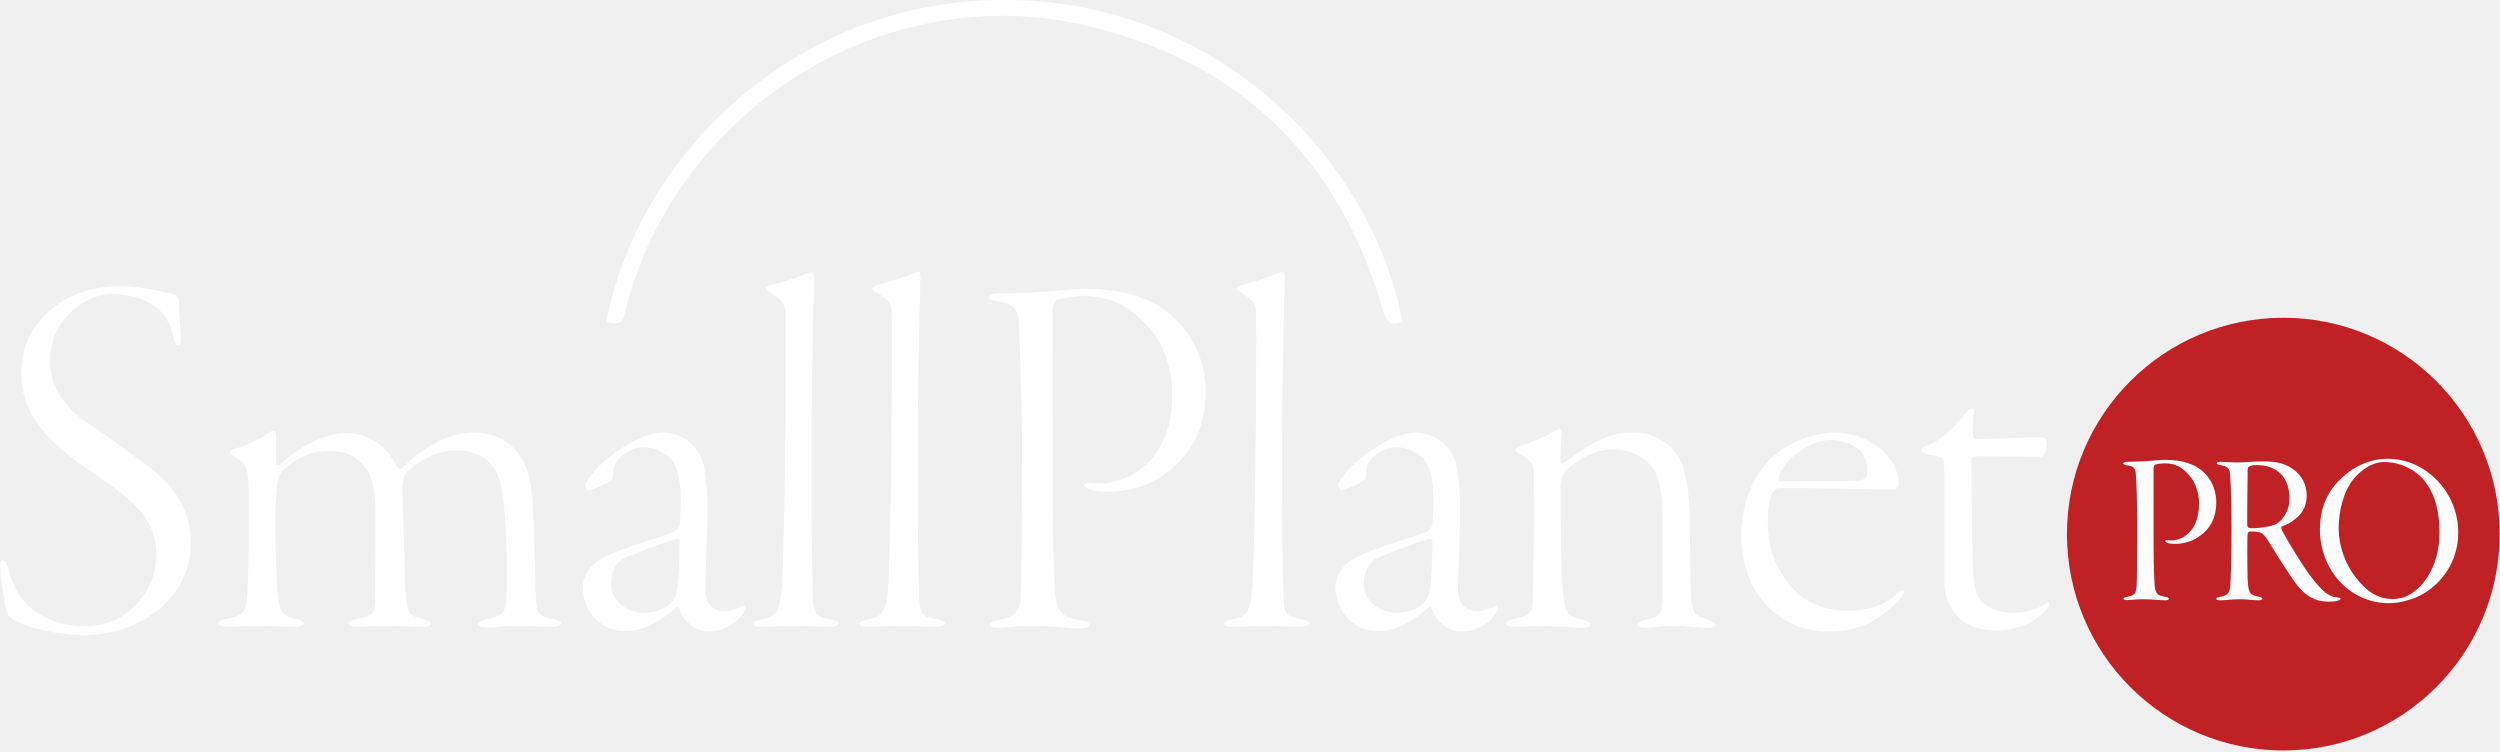
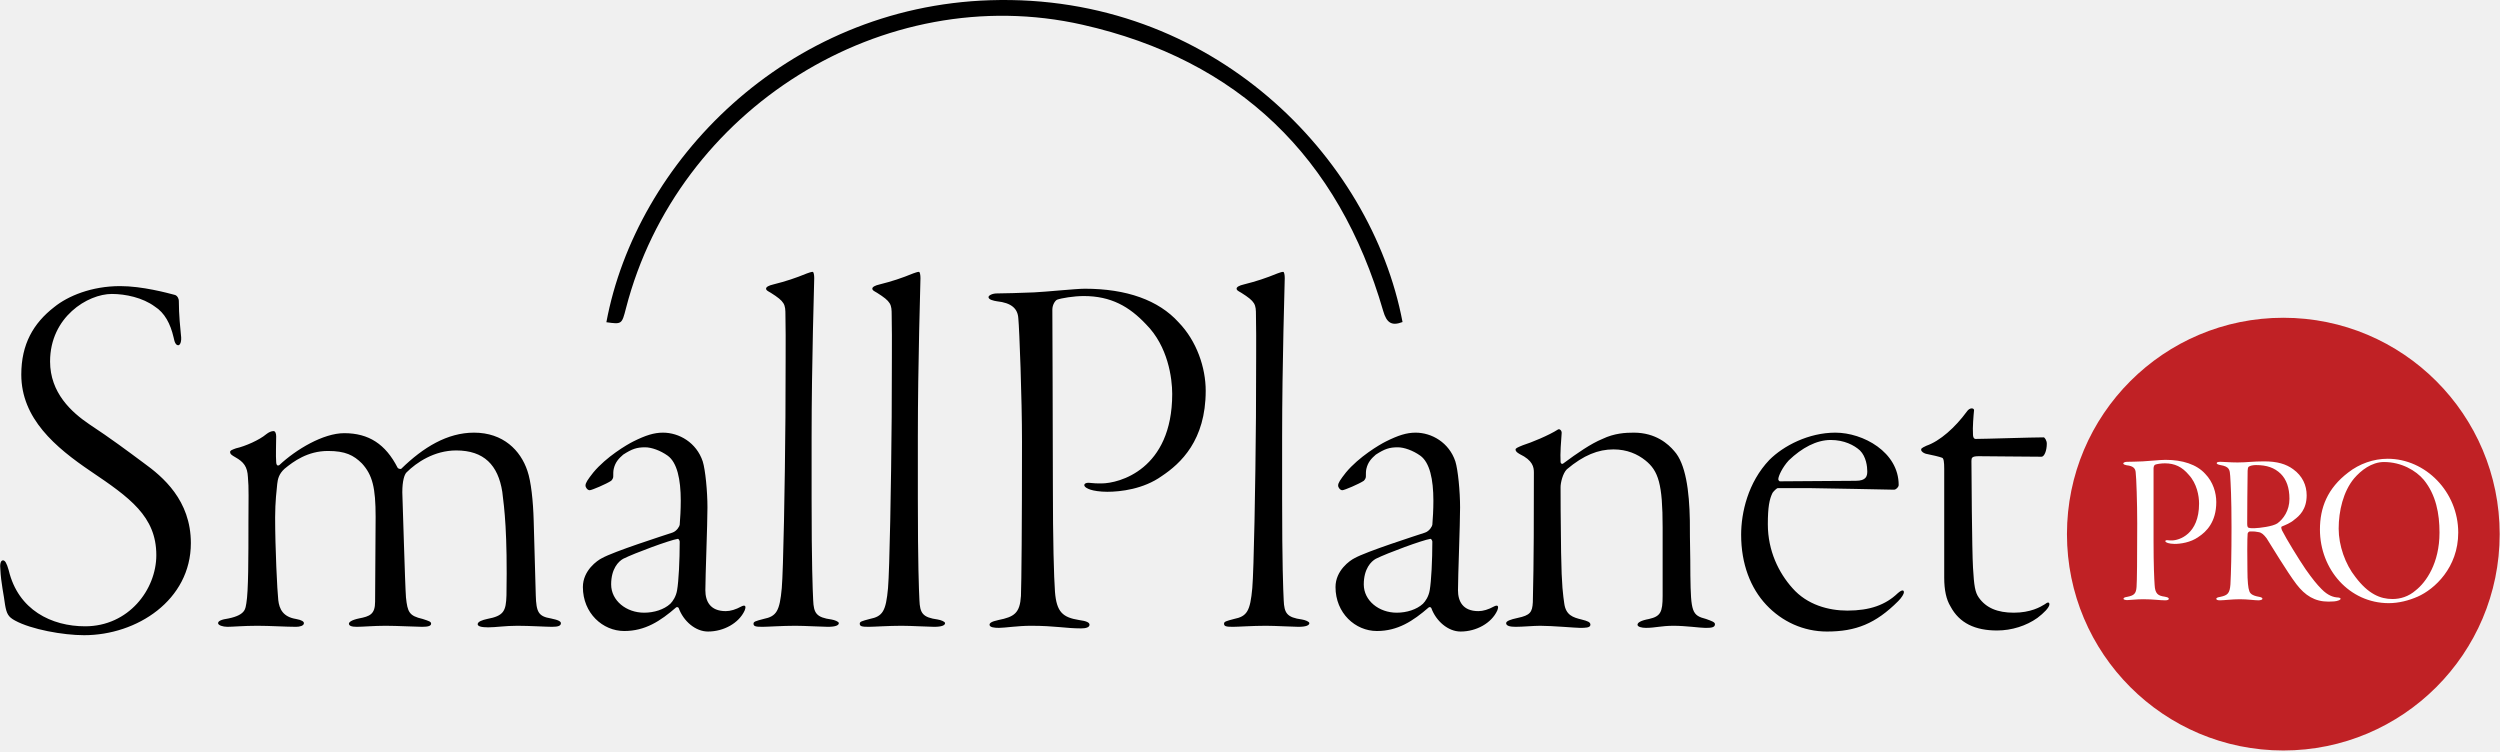
<svg xmlns="http://www.w3.org/2000/svg" xml:space="preserve" fill-rule="evenodd" stroke-linejoin="round" stroke-miterlimit="2" clip-rule="evenodd" viewBox="0 0 1388 417">
-   <path fill="#fff" fill-rule="nonzero" d="M97.25 163.784c1.454.581 2.035 2.325 2.035 3.196 0 7.846.872 15.982 1.162 18.888.581 4.068-.581 5.812-1.453 5.812-1.163 0-2.034-1.163-2.615-4.359-1.744-7.555-4.94-13.658-10.46-17.144-6.684-4.94-16.274-6.975-23.829-6.975-13.367 0-34.289 12.785-34.289 37.486 0 17.434 11.914 28.186 21.794 34.87 11.914 7.846 21.212 14.82 30.221 21.503 10.46 7.555 26.152 20.632 26.152 44.459 0 31.674-29.93 51.142-59.279 51.142-11.623 0-29.349-3.194-38.357-8.135-3.778-2.034-4.65-3.778-5.522-8.717-.58-4.941-2.324-12.495-2.614-19.761-.29-2.324 0-4.94 1.453-4.94 1.161 0 2.033 1.453 3.196 5.522 5.231 22.083 23.828 31.092 42.426 31.092 24.117 0 39.519-20.342 39.519-39.52 0-21.503-14.82-31.964-36.324-46.493-19.76-13.368-38.647-29.35-38.647-53.758 0-16.853 6.683-28.477 18.307-37.484 7.554-6.103 20.631-11.625 36.613-11.625 12.205 0 26.154 3.778 30.511 4.941Zm292.912 92.406c1.453 4.649 2.615 16.562 2.615 25.571 0 9.299-1.162 38.357-1.162 45.912 0 6.102 2.615 11.623 11.333 11.623 2.615 0 5.521-.872 8.718-2.615 1.743-.871 2.905-.581 1.743 2.324-3.197 6.974-11.623 11.624-20.341 11.624-6.974 0-13.658-5.812-16.272-13.076-.292-.581-1.163-.581-1.453-.291-8.718 7.555-17.145 13.076-28.769 13.076-11.914 0-22.955-9.879-22.955-24.408 0-9.299 8.136-14.821 10.46-15.983 6.683-3.777 33.999-12.496 39.228-14.238 2.617-.873 4.069-3.778 4.069-4.359.291-3.488.581-8.428.581-13.367 0-11.914-2.033-21.212-7.264-24.991-4.068-2.905-9.008-4.649-12.495-4.649-4.65 0-7.265.873-12.205 4.068-2.324 2.035-4.358 4.069-5.231 7.846-.29 1.163-.29 2.617-.29 4.359 0 .872-.581 1.744-1.162 2.324-2.615 1.744-10.751 5.231-11.914 5.231-1.163 0-2.325-1.453-2.325-2.616 0-1.451 1.162-3.195 4.359-7.264 7.265-8.716 18.597-15.4 22.085-17.145 6.973-3.487 11.623-4.938 16.563-4.938 9.008 0 18.597 5.519 22.084 15.982Zm417.858 0c1.454 4.649 2.616 16.562 2.616 25.571 0 9.299-1.162 38.357-1.162 45.912 0 6.102 2.615 11.623 11.332 11.623 2.616 0 5.521-.872 8.717-2.615 1.744-.871 2.905-.581 1.744 2.324-3.197 6.974-11.623 11.624-20.341 11.624-6.974 0-13.658-5.812-16.274-13.076-.29-.581-1.161-.581-1.451-.291-8.718 7.555-17.145 13.076-28.769 13.076-11.914 0-22.956-9.879-22.956-24.408 0-9.299 8.137-14.821 10.462-15.983 6.683-3.777 33.997-12.496 39.228-14.238 2.615-.873 4.068-3.778 4.068-4.359.291-3.488.582-8.428.582-13.367 0-11.914-2.035-21.212-7.265-24.991-4.068-2.905-9.008-4.649-12.495-4.649-4.649 0-7.265.873-12.205 4.068-2.324 2.035-4.359 4.069-5.23 7.846-.29 1.163-.29 2.617-.29 4.359 0 .872-.582 1.744-1.163 2.324-2.615 1.744-10.751 5.231-11.914 5.231-1.163 0-2.325-1.453-2.325-2.616 0-1.451 1.162-3.195 4.359-7.264 7.265-8.716 18.598-15.4 22.084-17.145 6.974-3.487 11.623-4.938 16.563-4.938 9.008 0 18.598 5.519 22.085 15.982Zm246.128 13.075c0 1.163-1.453 2.617-2.615 2.617-2.035 0-40.683-.873-46.785-.873h-17.725c-.582 0-2.326 1.744-2.906 2.615-1.743 3.487-2.615 7.846-2.615 17.436 0 14.819 6.102 27.023 13.656 35.451 8.138 9.298 20.051 12.494 30.512 12.494 12.495 0 21.213-3.196 27.897-9.589 2.615-2.325 3.486-1.743 3.486-.582 0 .872-1.161 2.907-3.196 4.941-12.496 12.496-23.537 16.854-39.519 16.854-13.077 0-24.99-5.521-33.708-14.82-8.719-9.298-13.948-22.665-13.948-38.939 0-12.203 3.777-29.057 15.692-41.553 7.845-7.845 21.793-15.11 36.612-15.11 15.401 0 35.162 10.752 35.162 29.058Zm28.768 67.416c-2.325-3.777-3.487-9.008-3.487-15.983v-60.442c0-3.775-.29-5.811-1.162-6.101-1.454-.581-5.231-1.454-8.138-2.034-2.034-.291-3.486-1.453-3.486-2.324 0-.582-.29-.872 2.906-2.326 7.554-2.615 15.983-10.169 22.374-18.887 1.744-2.615 4.068-2.034 4.068-.873-.29 2.907-.871 9.591-.581 13.657 0 .873.291 2.326 1.454 2.326 5.23 0 31.092-.871 37.776-.871.581 0 1.743 1.743 1.743 3.485 0 4.07-1.453 7.266-2.906 7.266-10.752 0-27.023-.29-34.87-.29-3.777 0-4.068.871-4.068 2.615 0 4.357.291 49.69.871 59.279.581 10.169 1.162 13.657 3.197 16.562 4.068 5.813 10.461 8.428 19.47 8.428 9.299 0 14.819-3.196 17.144-4.649 1.743-1.454 2.615-1.164 2.615 0 0 1.744-3.196 4.939-6.684 7.555-6.101 4.358-14.239 6.974-22.375 6.974-12.205 0-20.921-4.069-25.861-13.367ZM553.465 162.912c4.358 0 12.786-.291 20.631-.582 6.684-.291 23.247-2.034 28.188-2.034 23.246 0 40.97 6.393 52.013 18.598 10.172 10.461 15.111 25.281 15.111 38.067 0 27.605-13.948 40.391-24.409 47.365-10.17 7.264-22.957 8.716-30.221 8.716-4.068 0-7.555-.58-9.299-1.161-1.744-.582-3.486-1.453-3.486-2.616 0-.58.871-1.453 3.196-1.162 2.615.291 3.488.291 6.393.291 9.589 0 39.229-7.555 39.229-49.689 0-8.718-2.325-26.445-14.531-38.648-9.298-9.88-19.468-15.692-34.579-15.692-5.52 0-12.494 1.162-14.819 2.034-1.161.581-2.616 2.906-2.616 5.521 0 5.231.291 66.253.291 97.345 0 31.383.581 51.142 1.164 59.28.871 11.333 4.358 14.239 13.365 15.692 4.359.58 5.813 1.451 5.813 2.615 0 1.452-2.035 2.034-4.65 2.034-8.718 0-14.238-1.454-27.895-1.454-7.265 0-14.531 1.163-17.727 1.163-2.615 0-5.231-.291-5.231-1.743 0-.873.872-1.744 4.941-2.615 8.717-1.744 11.914-3.779 12.495-13.368.291-6.683.581-40.099.581-85.722 0-23.827-1.453-62.475-2.033-68.287-.291-5.521-3.779-8.718-11.915-9.59-1.743-.29-4.649-.871-4.649-2.324 0-.872 2.033-2.034 4.649-2.034Zm376.021 87.465c6.392 6.974 8.427 22.085 8.717 38.648 0 14.529.29 16.854.29 30.512.293 20.341.873 22.084 8.718 24.118 3.197 1.163 4.94 1.743 4.94 2.907 0 2.032-2.615 2.032-5.52 2.032-2.615 0-10.753-1.161-17.436-1.161-6.974 0-10.17 1.161-15.401 1.161-2.324 0-4.649-.581-4.649-1.742 0-1.163 1.745-2.325 6.393-3.197 6.392-1.453 7.555-3.777 7.555-12.785v-38.068c0-24.118-2.324-31.382-9.589-37.195-4.359-3.486-10.171-6.101-17.726-6.101-8.427 0-16.563 3.196-25.862 11.043-2.325 2.324-3.487 7.554-3.487 9.879 0 2.615 0 18.016.291 36.322.291 19.18 1.162 23.829 1.743 28.187.872 6.684 4.94 7.846 9.589 9.009 3.487.872 4.941 1.452 4.941 2.906 0 1.742-2.906 1.742-5.812 1.742-2.325 0-15.402-1.161-22.084-1.161-3.778 0-9.591.58-13.657.58-3.198 0-5.232-.58-5.232-2.034 0-1.161 2.324-2.033 6.393-2.905 6.974-1.453 8.137-3.196 8.428-8.718.58-22.664.58-49.689.58-72.065 0-2.906-.58-6.684-7.845-10.17-1.453-.871-2.324-1.453-2.324-2.615 0-.581 1.161-1.163 4.066-2.325 4.65-1.453 14.531-5.522 19.471-8.718.871-.58 2.324.581 2.034 2.325-.291 3.487-.873 11.333-.582 15.692 0 .581.582 1.453 1.453.871 7.845-5.811 15.401-11.043 21.793-13.658 6.684-3.195 12.786-3.486 17.437-3.486 12.203 0 19.177 6.394 22.374 10.17Zm-798.527-1.452c5.231-1.163 13.076-4.649 16.855-7.847 1.452-1.161 2.905-1.742 4.067-1.742.872 0 1.453 1.161 1.453 2.905 0 3.196-.291 11.043 0 14.24 0 .871.291 2.614 1.744 1.743 9.299-8.718 24.408-17.727 36.032-17.727 13.657 0 22.956 6.103 29.64 19.178.29.581 1.743.873 2.034.581 12.204-11.914 25.571-20.049 40.391-20.049 16.273 0 25.862 9.88 29.64 21.212 2.034 5.813 3.196 16.854 3.486 27.607.291 9.589.872 31.381 1.162 41.553.291 9.299 1.454 11.623 8.428 12.786 4.358.872 5.52 1.743 5.52 2.614 0 1.453-1.452 2.034-4.939 2.034-3.197 0-12.495-.581-19.178-.581-6.974 0-11.915.872-16.273.872-3.778 0-5.813-.581-5.813-1.743 0-1.453 2.616-2.324 5.231-2.906 9.299-1.743 10.462-4.36 10.752-13.076.581-34.87-1.162-48.237-2.324-57.536-2.326-14.819-10.171-22.956-25.572-22.956-12.204 0-22.085 6.684-27.606 12.204-1.162 1.164-2.325 4.649-2.325 11.042.292 6.683 1.454 50.562 2.035 58.407.872 8.138 1.744 10.172 9.299 11.915 3.486 1.162 4.649 1.453 4.649 2.616 0 1.161-1.453 1.742-4.94 1.742-3.197 0-13.948-.581-20.341-.581-6.392 0-12.785.581-15.982.581-2.906 0-4.358-.581-4.358-1.742 0-.873 1.452-2.034 5.52-2.906 6.102-1.163 9.009-2.326 9.009-9.3l.29-47.075c0-16.271-1.743-23.245-7.555-29.638-4.65-4.651-9.299-6.974-18.888-6.974-11.333 0-19.179 5.812-24.119 9.878-3.195 2.908-3.777 5.813-4.067 8.428-.291 2.906-1.163 9.88-1.163 18.597 0 16.854 1.163 40.973 1.744 45.913.581 4.94 2.615 9.299 9.88 10.461 3.196.582 4.359 1.453 4.359 2.324 0 1.453-2.326 2.034-4.359 2.034-5.522 0-14.53-.581-21.504-.581-7.555 0-13.948.581-16.563.581-2.615 0-5.231-.871-5.231-2.034 0-1.162 1.744-2.034 5.812-2.614 9.88-2.035 9.299-5.812 9.88-8.428 1.162-6.683 1.162-25.57 1.162-44.75 0-12.494.29-19.468-.29-25.281-.291-5.811-2.325-8.425-6.974-11.041-2.034-1.164-2.906-1.744-2.906-2.907 0-.871.872-1.161 3.196-2.033Zm319.645 27.896c0 36.032.581 50.561.872 56.373.291 7.265 1.744 9.589 10.171 10.752 1.743.291 4.068 1.162 4.068 2.033 0 1.163-1.744 2.034-6.102 2.034-2.907 0-12.786-.581-18.017-.581-7.555 0-15.4.581-18.307.581-3.777 0-4.94-.29-4.94-1.742 0-1.163 1.163-1.454 5.521-2.616 7.264-1.453 9.009-4.36 10.171-17.144.871-10.171 1.743-57.537 2.034-95.022 0-26.733.291-42.489 0-56.437 0-6.102-.291-7.556-8.137-12.495-2.033-1.163-2.615-1.454-2.615-2.325 0-.871 1.454-1.743 4.069-2.325 6.974-1.743 12.204-3.488 18.597-6.102.871-.29 2.325-.872 3.196-.872.582 0 .873 1.744.873 3.486 0 2.036-1.454 47.431-1.454 88.113v34.289Zm261.234 0c0 36.032.581 50.561.871 56.373.291 7.265 1.743 9.589 10.171 10.752 1.743.291 4.068 1.162 4.068 2.033 0 1.163-1.743 2.034-6.103 2.034-2.905 0-12.786-.581-18.016-.581-7.555 0-15.402.581-18.306.581-3.777 0-4.941-.29-4.941-1.742 0-1.163 1.164-1.454 5.523-2.616 7.264-1.453 9.006-4.36 10.169-17.144.871-10.171 1.744-57.537 2.034-95.022 0-26.733.291-42.489 0-56.437 0-6.102-.29-7.556-8.137-12.495-2.034-1.163-2.615-1.454-2.615-2.325 0-.871 1.454-1.743 4.069-2.325 6.974-1.743 12.204-3.488 18.597-6.102.871-.29 2.326-.872 3.197-.872.581 0 .872 1.744.872 3.486 0 2.036-1.453 47.431-1.453 88.113v34.289Zm-202.247 0c0 36.032.581 50.561.872 56.373.29 7.265 1.743 9.589 10.171 10.752 1.743.291 4.067 1.162 4.067 2.033 0 1.163-1.743 2.034-6.102 2.034-2.906 0-12.785-.581-18.016-.581-7.555 0-15.401.581-18.307.581-3.777 0-4.94-.29-4.94-1.742 0-1.163 1.163-1.454 5.522-2.616 7.264-1.453 9.008-4.36 10.17-17.144.871-10.171 1.742-57.537 2.033-95.022 0-26.733.291-42.489 0-56.437 0-6.102-.291-7.556-8.136-12.495-2.033-1.163-2.615-1.454-2.615-2.325 0-.871 1.453-1.743 4.068-2.325 6.974-1.743 12.205-3.488 18.598-6.102.871-.29 2.325-.872 3.196-.872.581 0 .872 1.744.872 3.486 0 2.036-1.453 47.431-1.453 88.113v34.289Zm-137.445 58.407c1.453-1.453 3.197-4.069 3.778-7.555.872-4.94 1.452-16.564 1.452-27.024 0-.291-.58-1.744-1.162-1.453-4.068.582-23.828 7.846-30.221 11.042-2.615 1.453-6.683 5.521-6.683 14.238 0 9.009 8.426 15.693 18.307 15.693 5.521 0 11.042-1.745 14.529-4.941Zm417.858 0c1.453-1.453 3.197-4.069 3.777-7.555.871-4.94 1.453-16.564 1.453-27.024 0-.291-.582-1.744-1.162-1.453-4.068.582-23.828 7.846-30.221 11.042-2.615 1.453-6.683 5.521-6.683 14.238 0 9.009 8.427 15.693 18.306 15.693 5.521 0 11.043-1.745 14.53-4.941Zm203.121-79.621c-3.487 3.778-5.812 8.719-5.812 10.462 0 .581.581 1.163.872 1.163l42.135-.292c5.811 0 6.392-2.614 6.392-5.23 0-2.615-.581-8.135-4.068-11.623-3.197-2.906-8.717-5.812-16.272-5.812-7.846 0-15.982 4.36-23.247 11.332Zm-656.468-76.706C353.154 90.318 436.086 3.744 549.8.122c122.931-3.914 211.516 86.864 228.889 178.671-6.14 2.348-8.848.379-10.735-6.138-24.716-85.403-80.344-139.36-166.99-158.931-110.569-24.973-224.88 46.831-253.421 157.428-2.309 8.948-2.309 8.948-10.886 7.749Z" />
+   <path fill="#000" fill-rule="nonzero" d="M97.25 163.784c1.454.581 2.035 2.325 2.035 3.196 0 7.846.872 15.982 1.162 18.888.581 4.068-.581 5.812-1.453 5.812-1.163 0-2.034-1.163-2.615-4.359-1.744-7.555-4.94-13.658-10.46-17.144-6.684-4.94-16.274-6.975-23.829-6.975-13.367 0-34.289 12.785-34.289 37.486 0 17.434 11.914 28.186 21.794 34.87 11.914 7.846 21.212 14.82 30.221 21.503 10.46 7.555 26.152 20.632 26.152 44.459 0 31.674-29.93 51.142-59.279 51.142-11.623 0-29.349-3.194-38.357-8.135-3.778-2.034-4.65-3.778-5.522-8.717-.58-4.941-2.324-12.495-2.614-19.761-.29-2.324 0-4.94 1.453-4.94 1.161 0 2.033 1.453 3.196 5.522 5.231 22.083 23.828 31.092 42.426 31.092 24.117 0 39.519-20.342 39.519-39.52 0-21.503-14.82-31.964-36.324-46.493-19.76-13.368-38.647-29.35-38.647-53.758 0-16.853 6.683-28.477 18.307-37.484 7.554-6.103 20.631-11.625 36.613-11.625 12.205 0 26.154 3.778 30.511 4.941Zm292.912 92.406c1.453 4.649 2.615 16.562 2.615 25.571 0 9.299-1.162 38.357-1.162 45.912 0 6.102 2.615 11.623 11.333 11.623 2.615 0 5.521-.872 8.718-2.615 1.743-.871 2.905-.581 1.743 2.324-3.197 6.974-11.623 11.624-20.341 11.624-6.974 0-13.658-5.812-16.272-13.076-.292-.581-1.163-.581-1.453-.291-8.718 7.555-17.145 13.076-28.769 13.076-11.914 0-22.955-9.879-22.955-24.408 0-9.299 8.136-14.821 10.46-15.983 6.683-3.777 33.999-12.496 39.228-14.238 2.617-.873 4.069-3.778 4.069-4.359.291-3.488.581-8.428.581-13.367 0-11.914-2.033-21.212-7.264-24.991-4.068-2.905-9.008-4.649-12.495-4.649-4.65 0-7.265.873-12.205 4.068-2.324 2.035-4.358 4.069-5.231 7.846-.29 1.163-.29 2.617-.29 4.359 0 .872-.581 1.744-1.162 2.324-2.615 1.744-10.751 5.231-11.914 5.231-1.163 0-2.325-1.453-2.325-2.616 0-1.451 1.162-3.195 4.359-7.264 7.265-8.716 18.597-15.4 22.085-17.145 6.973-3.487 11.623-4.938 16.563-4.938 9.008 0 18.597 5.519 22.084 15.982Zm417.858 0c1.454 4.649 2.616 16.562 2.616 25.571 0 9.299-1.162 38.357-1.162 45.912 0 6.102 2.615 11.623 11.332 11.623 2.616 0 5.521-.872 8.717-2.615 1.744-.871 2.905-.581 1.744 2.324-3.197 6.974-11.623 11.624-20.341 11.624-6.974 0-13.658-5.812-16.274-13.076-.29-.581-1.161-.581-1.451-.291-8.718 7.555-17.145 13.076-28.769 13.076-11.914 0-22.956-9.879-22.956-24.408 0-9.299 8.137-14.821 10.462-15.983 6.683-3.777 33.997-12.496 39.228-14.238 2.615-.873 4.068-3.778 4.068-4.359.291-3.488.582-8.428.582-13.367 0-11.914-2.035-21.212-7.265-24.991-4.068-2.905-9.008-4.649-12.495-4.649-4.649 0-7.265.873-12.205 4.068-2.324 2.035-4.359 4.069-5.23 7.846-.29 1.163-.29 2.617-.29 4.359 0 .872-.582 1.744-1.163 2.324-2.615 1.744-10.751 5.231-11.914 5.231-1.163 0-2.325-1.453-2.325-2.616 0-1.451 1.162-3.195 4.359-7.264 7.265-8.716 18.598-15.4 22.084-17.145 6.974-3.487 11.623-4.938 16.563-4.938 9.008 0 18.598 5.519 22.085 15.982Zm246.128 13.075c0 1.163-1.453 2.617-2.615 2.617-2.035 0-40.683-.873-46.785-.873h-17.725c-.582 0-2.326 1.744-2.906 2.615-1.743 3.487-2.615 7.846-2.615 17.436 0 14.819 6.102 27.023 13.656 35.451 8.138 9.298 20.051 12.494 30.512 12.494 12.495 0 21.213-3.196 27.897-9.589 2.615-2.325 3.486-1.743 3.486-.582 0 .872-1.161 2.907-3.196 4.941-12.496 12.496-23.537 16.854-39.519 16.854-13.077 0-24.99-5.521-33.708-14.82-8.719-9.298-13.948-22.665-13.948-38.939 0-12.203 3.777-29.057 15.692-41.553 7.845-7.845 21.793-15.11 36.612-15.11 15.401 0 35.162 10.752 35.162 29.058Zm28.768 67.416c-2.325-3.777-3.487-9.008-3.487-15.983v-60.442c0-3.775-.29-5.811-1.162-6.101-1.454-.581-5.231-1.454-8.138-2.034-2.034-.291-3.486-1.453-3.486-2.324 0-.582-.29-.872 2.906-2.326 7.554-2.615 15.983-10.169 22.374-18.887 1.744-2.615 4.068-2.034 4.068-.873-.29 2.907-.871 9.591-.581 13.657 0 .873.291 2.326 1.454 2.326 5.23 0 31.092-.871 37.776-.871.581 0 1.743 1.743 1.743 3.485 0 4.07-1.453 7.266-2.906 7.266-10.752 0-27.023-.29-34.87-.29-3.777 0-4.068.871-4.068 2.615 0 4.357.291 49.69.871 59.279.581 10.169 1.162 13.657 3.197 16.562 4.068 5.813 10.461 8.428 19.47 8.428 9.299 0 14.819-3.196 17.144-4.649 1.743-1.454 2.615-1.164 2.615 0 0 1.744-3.196 4.939-6.684 7.555-6.101 4.358-14.239 6.974-22.375 6.974-12.205 0-20.921-4.069-25.861-13.367ZM553.465 162.912c4.358 0 12.786-.291 20.631-.582 6.684-.291 23.247-2.034 28.188-2.034 23.246 0 40.97 6.393 52.013 18.598 10.172 10.461 15.111 25.281 15.111 38.067 0 27.605-13.948 40.391-24.409 47.365-10.17 7.264-22.957 8.716-30.221 8.716-4.068 0-7.555-.58-9.299-1.161-1.744-.582-3.486-1.453-3.486-2.616 0-.58.871-1.453 3.196-1.162 2.615.291 3.488.291 6.393.291 9.589 0 39.229-7.555 39.229-49.689 0-8.718-2.325-26.445-14.531-38.648-9.298-9.88-19.468-15.692-34.579-15.692-5.52 0-12.494 1.162-14.819 2.034-1.161.581-2.616 2.906-2.616 5.521 0 5.231.291 66.253.291 97.345 0 31.383.581 51.142 1.164 59.28.871 11.333 4.358 14.239 13.365 15.692 4.359.58 5.813 1.451 5.813 2.615 0 1.452-2.035 2.034-4.65 2.034-8.718 0-14.238-1.454-27.895-1.454-7.265 0-14.531 1.163-17.727 1.163-2.615 0-5.231-.291-5.231-1.743 0-.873.872-1.744 4.941-2.615 8.717-1.744 11.914-3.779 12.495-13.368.291-6.683.581-40.099.581-85.722 0-23.827-1.453-62.475-2.033-68.287-.291-5.521-3.779-8.718-11.915-9.59-1.743-.29-4.649-.871-4.649-2.324 0-.872 2.033-2.034 4.649-2.034Zm376.021 87.465c6.392 6.974 8.427 22.085 8.717 38.648 0 14.529.29 16.854.29 30.512.293 20.341.873 22.084 8.718 24.118 3.197 1.163 4.94 1.743 4.94 2.907 0 2.032-2.615 2.032-5.52 2.032-2.615 0-10.753-1.161-17.436-1.161-6.974 0-10.17 1.161-15.401 1.161-2.324 0-4.649-.581-4.649-1.742 0-1.163 1.745-2.325 6.393-3.197 6.392-1.453 7.555-3.777 7.555-12.785v-38.068c0-24.118-2.324-31.382-9.589-37.195-4.359-3.486-10.171-6.101-17.726-6.101-8.427 0-16.563 3.196-25.862 11.043-2.325 2.324-3.487 7.554-3.487 9.879 0 2.615 0 18.016.291 36.322.291 19.18 1.162 23.829 1.743 28.187.872 6.684 4.94 7.846 9.589 9.009 3.487.872 4.941 1.452 4.941 2.906 0 1.742-2.906 1.742-5.812 1.742-2.325 0-15.402-1.161-22.084-1.161-3.778 0-9.591.58-13.657.58-3.198 0-5.232-.58-5.232-2.034 0-1.161 2.324-2.033 6.393-2.905 6.974-1.453 8.137-3.196 8.428-8.718.58-22.664.58-49.689.58-72.065 0-2.906-.58-6.684-7.845-10.17-1.453-.871-2.324-1.453-2.324-2.615 0-.581 1.161-1.163 4.066-2.325 4.65-1.453 14.531-5.522 19.471-8.718.871-.58 2.324.581 2.034 2.325-.291 3.487-.873 11.333-.582 15.692 0 .581.582 1.453 1.453.871 7.845-5.811 15.401-11.043 21.793-13.658 6.684-3.195 12.786-3.486 17.437-3.486 12.203 0 19.177 6.394 22.374 10.17Zm-798.527-1.452c5.231-1.163 13.076-4.649 16.855-7.847 1.452-1.161 2.905-1.742 4.067-1.742.872 0 1.453 1.161 1.453 2.905 0 3.196-.291 11.043 0 14.24 0 .871.291 2.614 1.744 1.743 9.299-8.718 24.408-17.727 36.032-17.727 13.657 0 22.956 6.103 29.64 19.178.29.581 1.743.873 2.034.581 12.204-11.914 25.571-20.049 40.391-20.049 16.273 0 25.862 9.88 29.64 21.212 2.034 5.813 3.196 16.854 3.486 27.607.291 9.589.872 31.381 1.162 41.553.291 9.299 1.454 11.623 8.428 12.786 4.358.872 5.52 1.743 5.52 2.614 0 1.453-1.452 2.034-4.939 2.034-3.197 0-12.495-.581-19.178-.581-6.974 0-11.915.872-16.273.872-3.778 0-5.813-.581-5.813-1.743 0-1.453 2.616-2.324 5.231-2.906 9.299-1.743 10.462-4.36 10.752-13.076.581-34.87-1.162-48.237-2.324-57.536-2.326-14.819-10.171-22.956-25.572-22.956-12.204 0-22.085 6.684-27.606 12.204-1.162 1.164-2.325 4.649-2.325 11.042.292 6.683 1.454 50.562 2.035 58.407.872 8.138 1.744 10.172 9.299 11.915 3.486 1.162 4.649 1.453 4.649 2.616 0 1.161-1.453 1.742-4.94 1.742-3.197 0-13.948-.581-20.341-.581-6.392 0-12.785.581-15.982.581-2.906 0-4.358-.581-4.358-1.742 0-.873 1.452-2.034 5.52-2.906 6.102-1.163 9.009-2.326 9.009-9.3l.29-47.075c0-16.271-1.743-23.245-7.555-29.638-4.65-4.651-9.299-6.974-18.888-6.974-11.333 0-19.179 5.812-24.119 9.878-3.195 2.908-3.777 5.813-4.067 8.428-.291 2.906-1.163 9.88-1.163 18.597 0 16.854 1.163 40.973 1.744 45.913.581 4.94 2.615 9.299 9.88 10.461 3.196.582 4.359 1.453 4.359 2.324 0 1.453-2.326 2.034-4.359 2.034-5.522 0-14.53-.581-21.504-.581-7.555 0-13.948.581-16.563.581-2.615 0-5.231-.871-5.231-2.034 0-1.162 1.744-2.034 5.812-2.614 9.88-2.035 9.299-5.812 9.88-8.428 1.162-6.683 1.162-25.57 1.162-44.75 0-12.494.29-19.468-.29-25.281-.291-5.811-2.325-8.425-6.974-11.041-2.034-1.164-2.906-1.744-2.906-2.907 0-.871.872-1.161 3.196-2.033Zm319.645 27.896c0 36.032.581 50.561.872 56.373.291 7.265 1.744 9.589 10.171 10.752 1.743.291 4.068 1.162 4.068 2.033 0 1.163-1.744 2.034-6.102 2.034-2.907 0-12.786-.581-18.017-.581-7.555 0-15.4.581-18.307.581-3.777 0-4.94-.29-4.94-1.742 0-1.163 1.163-1.454 5.521-2.616 7.264-1.453 9.009-4.36 10.171-17.144.871-10.171 1.743-57.537 2.034-95.022 0-26.733.291-42.489 0-56.437 0-6.102-.291-7.556-8.137-12.495-2.033-1.163-2.615-1.454-2.615-2.325 0-.871 1.454-1.743 4.069-2.325 6.974-1.743 12.204-3.488 18.597-6.102.871-.29 2.325-.872 3.196-.872.582 0 .873 1.744.873 3.486 0 2.036-1.454 47.431-1.454 88.113v34.289Zm261.234 0c0 36.032.581 50.561.871 56.373.291 7.265 1.743 9.589 10.171 10.752 1.743.291 4.068 1.162 4.068 2.033 0 1.163-1.743 2.034-6.103 2.034-2.905 0-12.786-.581-18.016-.581-7.555 0-15.402.581-18.306.581-3.777 0-4.941-.29-4.941-1.742 0-1.163 1.164-1.454 5.523-2.616 7.264-1.453 9.006-4.36 10.169-17.144.871-10.171 1.744-57.537 2.034-95.022 0-26.733.291-42.489 0-56.437 0-6.102-.29-7.556-8.137-12.495-2.034-1.163-2.615-1.454-2.615-2.325 0-.871 1.454-1.743 4.069-2.325 6.974-1.743 12.204-3.488 18.597-6.102.871-.29 2.326-.872 3.197-.872.581 0 .872 1.744.872 3.486 0 2.036-1.453 47.431-1.453 88.113v34.289Zm-202.247 0c0 36.032.581 50.561.872 56.373.29 7.265 1.743 9.589 10.171 10.752 1.743.291 4.067 1.162 4.067 2.033 0 1.163-1.743 2.034-6.102 2.034-2.906 0-12.785-.581-18.016-.581-7.555 0-15.401.581-18.307.581-3.777 0-4.94-.29-4.94-1.742 0-1.163 1.163-1.454 5.522-2.616 7.264-1.453 9.008-4.36 10.17-17.144.871-10.171 1.742-57.537 2.033-95.022 0-26.733.291-42.489 0-56.437 0-6.102-.291-7.556-8.136-12.495-2.033-1.163-2.615-1.454-2.615-2.325 0-.871 1.453-1.743 4.068-2.325 6.974-1.743 12.205-3.488 18.598-6.102.871-.29 2.325-.872 3.196-.872.581 0 .872 1.744.872 3.486 0 2.036-1.453 47.431-1.453 88.113v34.289Zm-137.445 58.407c1.453-1.453 3.197-4.069 3.778-7.555.872-4.94 1.452-16.564 1.452-27.024 0-.291-.58-1.744-1.162-1.453-4.068.582-23.828 7.846-30.221 11.042-2.615 1.453-6.683 5.521-6.683 14.238 0 9.009 8.426 15.693 18.307 15.693 5.521 0 11.042-1.745 14.529-4.941Zm417.858 0c1.453-1.453 3.197-4.069 3.777-7.555.871-4.94 1.453-16.564 1.453-27.024 0-.291-.582-1.744-1.162-1.453-4.068.582-23.828 7.846-30.221 11.042-2.615 1.453-6.683 5.521-6.683 14.238 0 9.009 8.427 15.693 18.306 15.693 5.521 0 11.043-1.745 14.53-4.941Zm203.121-79.621c-3.487 3.778-5.812 8.719-5.812 10.462 0 .581.581 1.163.872 1.163l42.135-.292c5.811 0 6.392-2.614 6.392-5.23 0-2.615-.581-8.135-4.068-11.623-3.197-2.906-8.717-5.812-16.272-5.812-7.846 0-15.982 4.36-23.247 11.332Zm-656.468-76.706C353.154 90.318 436.086 3.744 549.8.122c122.931-3.914 211.516 86.864 228.889 178.671-6.14 2.348-8.848.379-10.735-6.138-24.716-85.403-80.344-139.36-166.99-158.931-110.569-24.973-224.88 46.831-253.421 157.428-2.309 8.948-2.309 8.948-10.886 7.749Z" />
  <path fill="#c02125" fill-rule="nonzero" d="M1387.82 296.544c0 66.342-53.781 120.123-120.123 120.123-66.342 0-120.123-53.781-120.123-120.123 0-66.343 53.781-120.123 120.123-120.123 66.342 0 120.123 53.78 120.123 120.123" />
  <path fill="#fff" fill-rule="nonzero" d="M1364.81 295.693c0 19.468-13.179 31.44-22.491 35.55-4.957 2.176-10.519 3.628-16.081 3.628-21.886 0-38.208-18.743-38.208-40.871 0-12.091 4.112-22.853 15.718-31.68 6.168-4.836 14.026-7.619 21.885-7.619 21.04 0 39.177 18.38 39.177 40.992Zm-91.652-35.187c5.2 3.749 7.497 8.948 7.497 14.511 0 7.858-4.111 11.486-6.892 13.541-1.814 1.694-5.08 3.024-6.892 3.748-.484.244-.362.969.122 2.178 2.296 4.595 9.188 15.84 13.057 21.524 3.748 5.32 6.288 8.463 8.828 11.003 3.628 3.749 6.771 4.594 9.069 4.714.845 0 1.573.364 1.573.728 0 .241-.485.725-1.331.966-1.088.484-3.265.604-5.442.604-7.618 0-12.938-3.385-17.775-9.674-5.32-7.011-14.147-21.764-16.565-25.512-1.573-2.057-2.782-3.144-4.355-3.387-1.086-.241-2.538-.482-5.077-.362-.484.121-.967.605-1.089 1.209-.24 1.452-.24 15.477-.12 20.072 0 6.409.484 10.4.966 11.488.363 1.45 1.332 2.781 5.564 3.506 1.329.242 1.812.606 1.812 1.09 0 .482-.965.846-2.296.846-2.178 0-5.804-.605-10.278-.605-4.353 0-8.705.605-11.004.605-1.209 0-2.055-.243-2.055-.846 0-.484.725-.848 2.298-1.09 3.99-.846 5.199-1.934 5.562-6.892.362-6.893.603-16.565.603-31.68 0-16.808-.482-24.425-.725-28.536-.241-3.387-.362-5.199-5.44-6.047-1.09-.242-2.056-.484-2.056-1.087 0-.483.725-.727 2.176-.727 1.692 0 5.199.364 9.432.364 5.079 0 8.344-.604 14.63-.604 7.376 0 12.213 1.449 16.203 4.352Zm-92.259-4.112c2.177 0 5.442-.12 8.706-.241 3.144-.121 9.674-.847 12.697-.847 9.431 0 17.29 2.54 22.006 7.738 4.475 4.596 6.169 10.643 6.169 15.72 0 11.003-5.443 16.445-9.917 19.347-4.352 3.144-10.157 3.869-13.181 3.869-1.45 0-3.022-.241-3.746-.482-.727-.243-1.453-.605-1.453-1.09 0-.241.363-.604 1.331-.484.966.121 1.33.121 2.298.121 3.988 0 15.114-3.386 15.114-20.435 0-4.353-1.209-11.123-5.683-15.96-3.748-4.473-7.861-6.409-13.301-6.409-1.935 0-4.473.363-5.32.725-.484.121-.968.968-.968 2.056v40.629c0 12.938.363 20.798.606 24.182.241 4.717 1.813 5.926 5.44 6.41 1.814.362 2.418.604 2.418 1.21 0 .603-.846.846-2.056.846-3.022 0-6.529-.606-12.212-.606-3.627 0-7.376.485-8.826.485-.848 0-2.056-.243-2.056-.725 0-.485.484-.848 2.056-1.09 3.626-.725 4.957-1.572 5.199-5.562.242-2.78.362-16.324.362-35.187 0-11.729-.482-25.514-.847-28.293-.119-2.299-1.449-3.629-4.956-3.991-.606-.122-1.936-.364-1.936-1.089 0-.363.968-.847 2.056-.847Zm126.115 9.191c-6.046 7.255-8.586 18.136-8.586 27.931 0 9.311 3.628 19.71 9.31 26.844 7.135 9.431 13.785 12.213 20.555 12.213 4.353 0 8.949-1.33 12.939-4.837 5.683-4.474 13.18-14.994 13.18-32.043 0-10.519-1.935-20.92-8.705-29.262-4.352-5.2-12.455-9.916-22.128-9.916-6.894 0-12.817 4.716-16.565 9.07Zm-58.401-6.529c-.243.121-.605.241-.727 2.296-.12 2.299-.24 27.569-.24 29.625 0 1.573.484 2.055.967 2.055.603.243 2.056.243 2.901.243 3.144-.121 10.158-.969 12.817-2.661 3.387-2.418 6.77-7.134 6.77-13.663 0-6.167-1.69-10.762-4.836-13.906-3.505-3.386-7.738-4.837-13.783-4.837-1.572 0-3.266.364-3.869.848Z" />
</svg>
